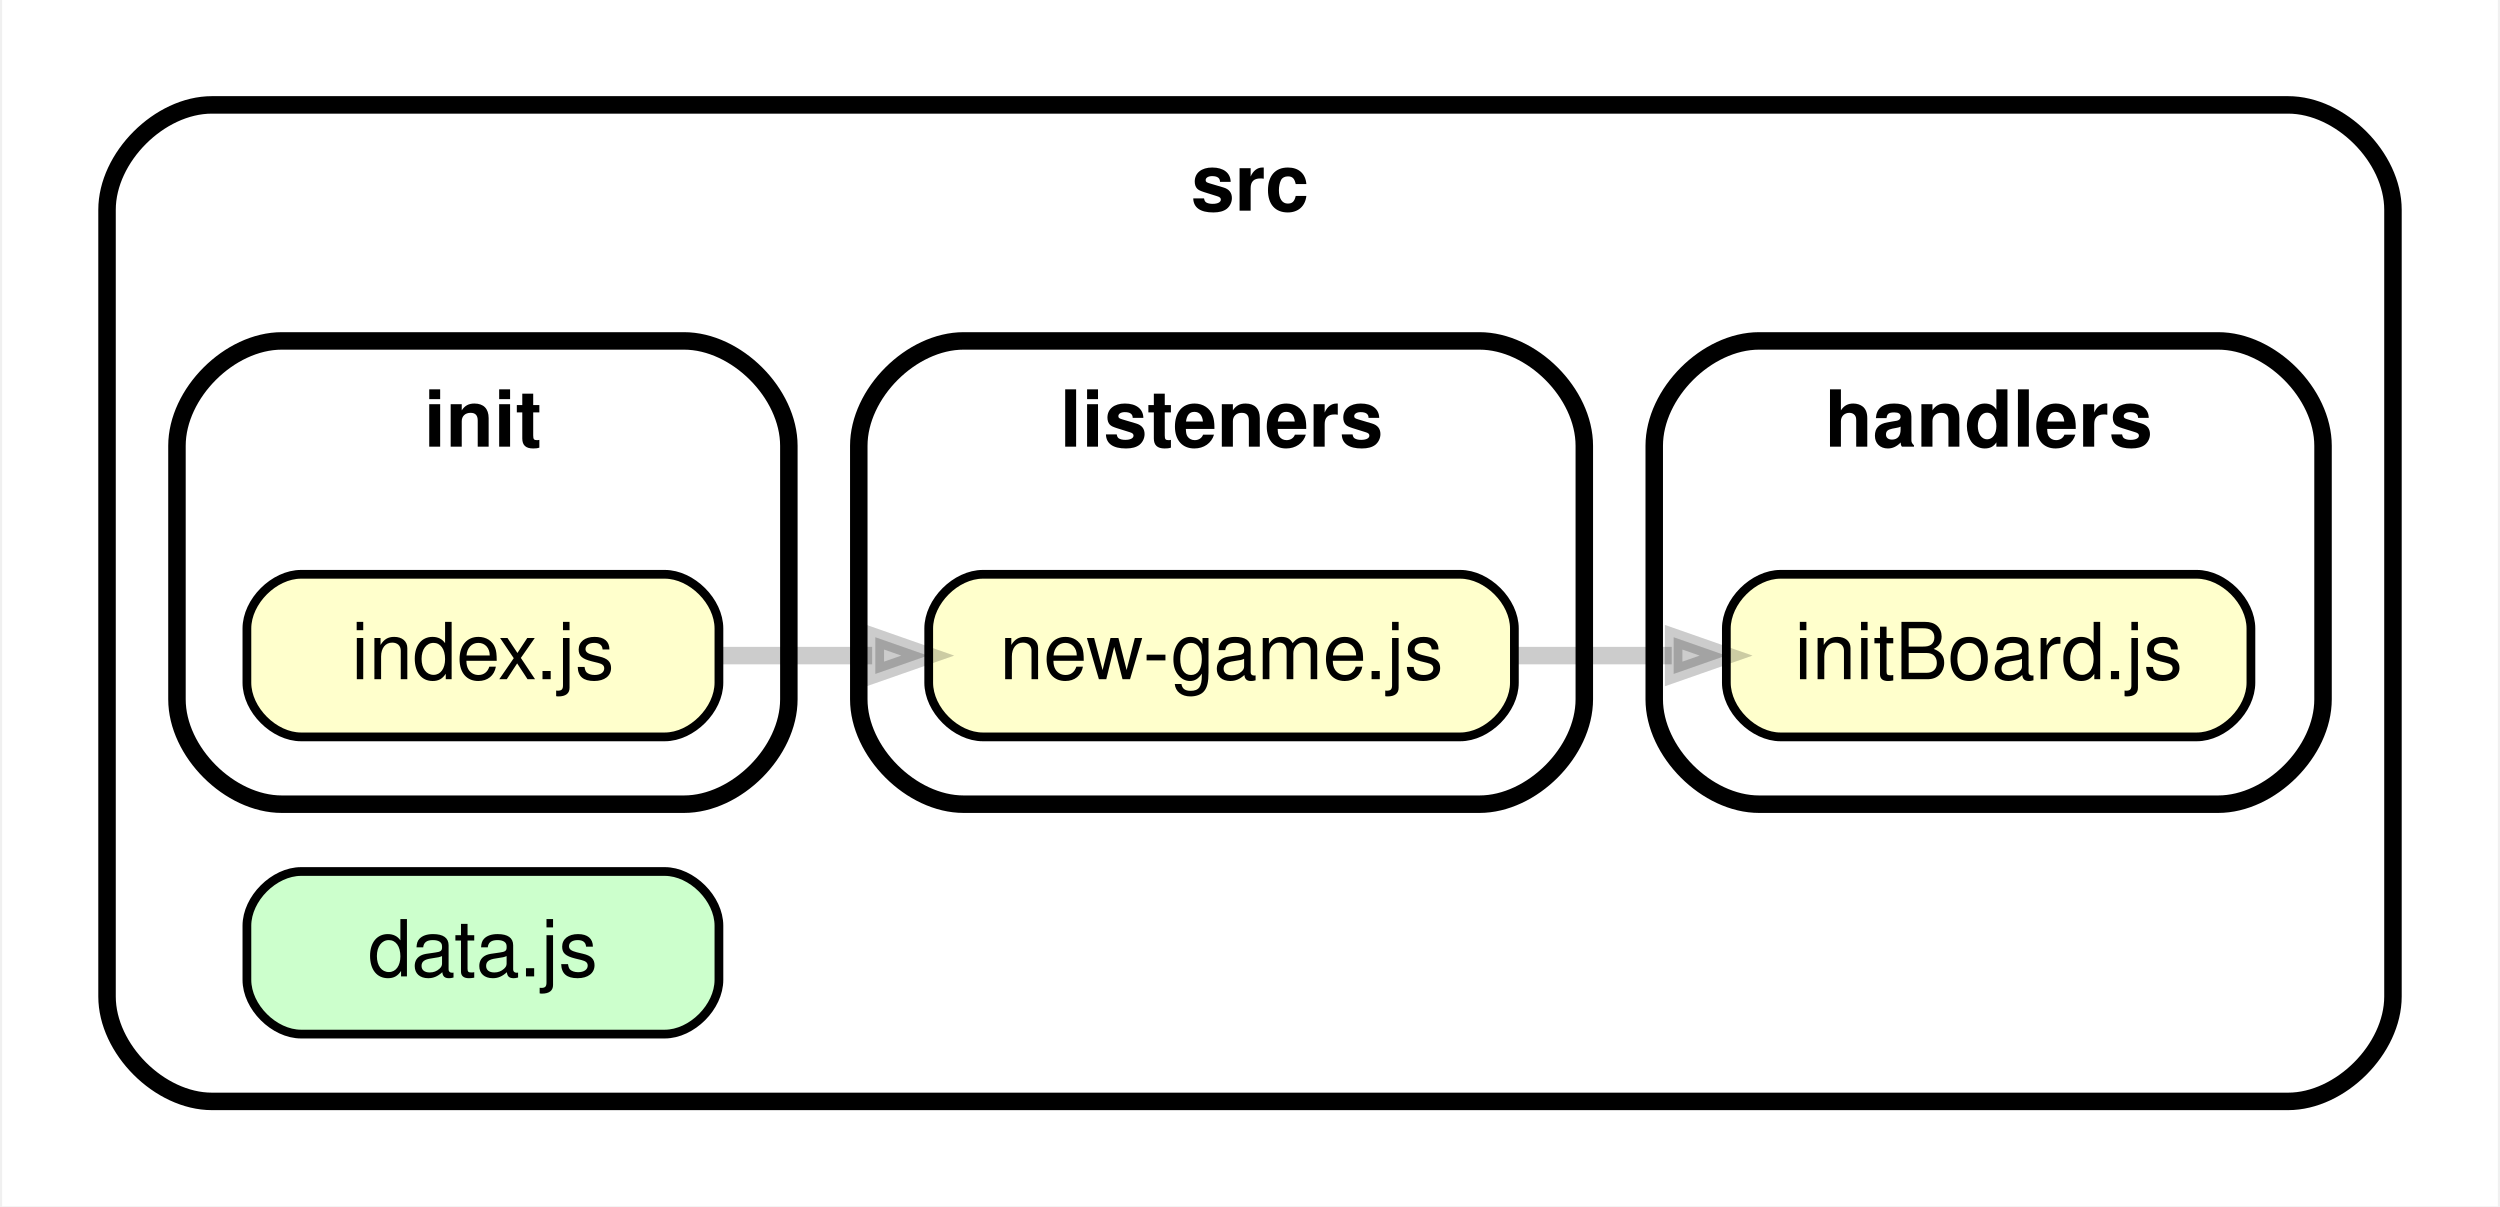
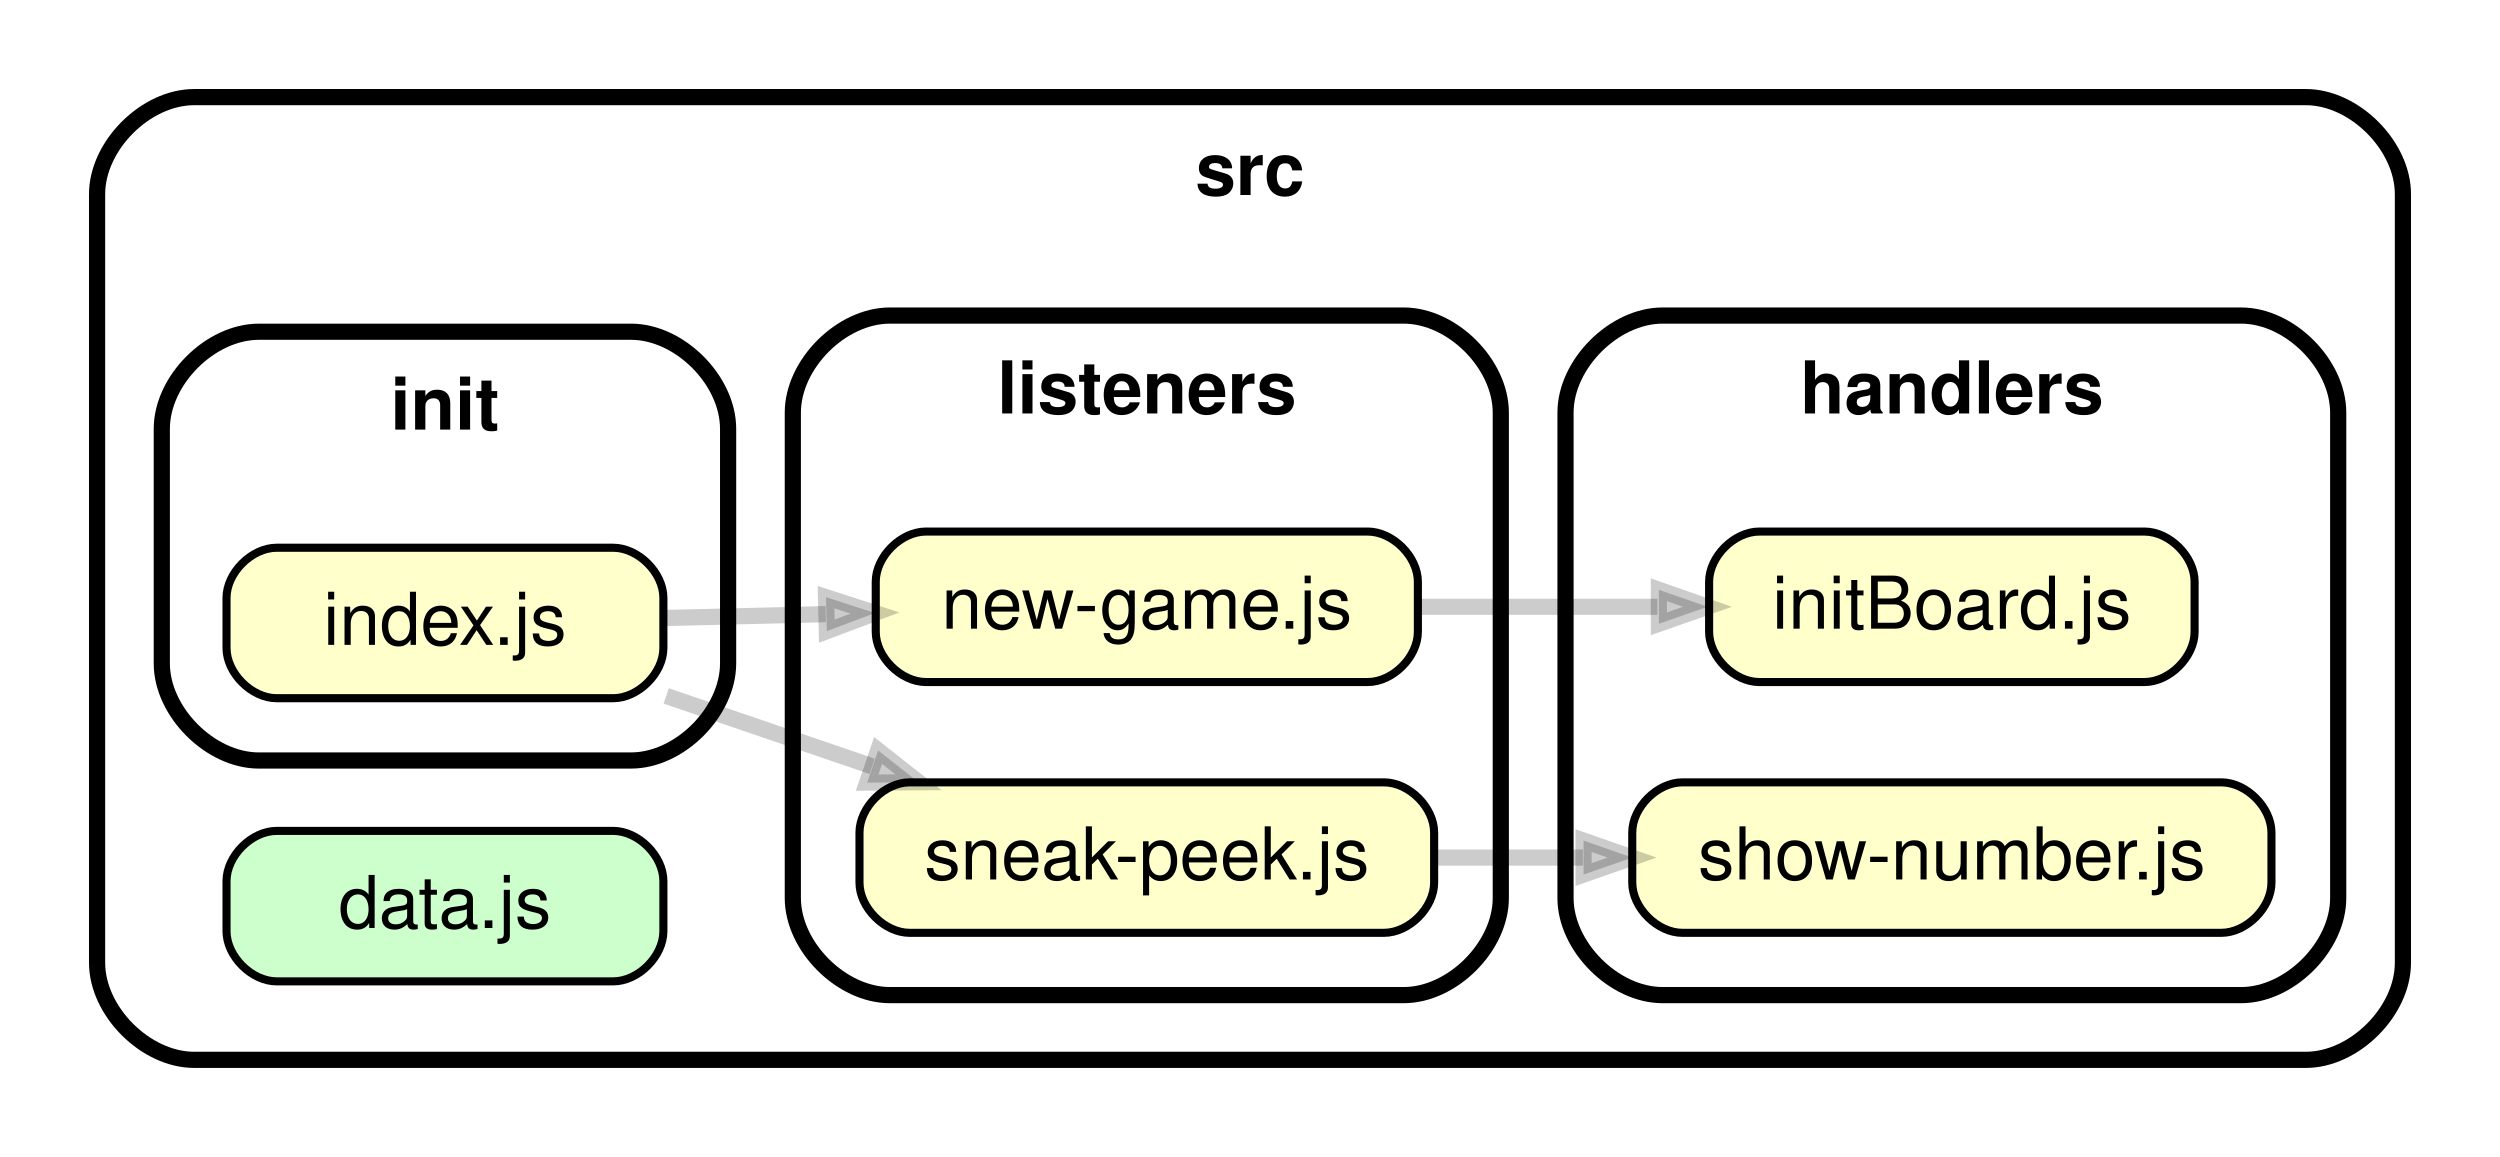
- <svg xmlns="http://www.w3.org/2000/svg" xmlns:xlink="http://www.w3.org/1999/xlink" width="286pt" height="138pt" viewBox="0.00 0.00 285.51 138.00">
-   <g id="graph0" class="graph" transform="scale(1 1) rotate(0) translate(4 134)">
-     <polygon fill="white" stroke="transparent" points="-4,4 -4,-134 281.51,-134 281.51,4 -4,4" />
+ <svg xmlns="http://www.w3.org/2000/svg" xmlns:xlink="http://www.w3.org/1999/xlink" width="309pt" height="143pt" viewBox="0.00 0.00 309.02 143.00">
+   <g id="graph0" class="graph" transform="scale(1 1) rotate(0) translate(4 139)">
+     <polygon fill="white" stroke="transparent" points="-4,4 -4,-139 305.02,-139 305.02,4 -4,4" />
    <g id="clust1" class="cluster">
-       <path fill="#ffffff" stroke="black" stroke-width="2" d="M20,-8C20,-8 257.51,-8 257.51,-8 263.51,-8 269.51,-14 269.51,-20 269.51,-20 269.51,-110 269.51,-110 269.51,-116 263.51,-122 257.51,-122 257.51,-122 20,-122 20,-122 14,-122 8,-116 8,-110 8,-110 8,-20 8,-20 8,-14 14,-8 20,-8" />
-       <text text-anchor="middle" x="138.75" y="-109.9" font-family="Helvetica,sans-Serif" font-weight="bold" font-size="9.00">src</text>
+       <path fill="#ffffff" stroke="black" stroke-width="2" d="M20,-8C20,-8 281.02,-8 281.02,-8 287.02,-8 293.02,-14 293.02,-20 293.02,-20 293.02,-115 293.02,-115 293.02,-121 287.02,-127 281.02,-127 281.02,-127 20,-127 20,-127 14,-127 8,-121 8,-115 8,-115 8,-20 8,-20 8,-14 14,-8 20,-8" />
+       <text text-anchor="middle" x="150.51" y="-114.9" font-family="Helvetica,sans-Serif" font-weight="bold" font-size="9.00">src</text>
    </g>
    <g id="clust2" class="cluster">
-       <path fill="#ffffff" stroke="black" stroke-width="2" d="M197,-42C197,-42 249.51,-42 249.51,-42 255.51,-42 261.51,-48 261.51,-54 261.51,-54 261.51,-83 261.51,-83 261.51,-89 255.51,-95 249.51,-95 249.51,-95 197,-95 197,-95 191,-95 185,-89 185,-83 185,-83 185,-54 185,-54 185,-48 191,-42 197,-42" />
-       <text text-anchor="middle" x="223.26" y="-82.9" font-family="Helvetica,sans-Serif" font-weight="bold" font-size="9.00">handlers</text>
+       <path fill="#ffffff" stroke="black" stroke-width="2" d="M201.51,-16C201.51,-16 273.02,-16 273.02,-16 279.02,-16 285.02,-22 285.02,-28 285.02,-28 285.02,-88 285.02,-88 285.02,-94 279.02,-100 273.02,-100 273.02,-100 201.51,-100 201.51,-100 195.51,-100 189.51,-94 189.51,-88 189.51,-88 189.51,-28 189.51,-28 189.51,-22 195.51,-16 201.51,-16" />
+       <text text-anchor="middle" x="237.26" y="-87.9" font-family="Helvetica,sans-Serif" font-weight="bold" font-size="9.00">handlers</text>
    </g>
    <g id="clust3" class="cluster">
-       <path fill="#ffffff" stroke="black" stroke-width="2" d="M28,-42C28,-42 74,-42 74,-42 80,-42 86,-48 86,-54 86,-54 86,-83 86,-83 86,-89 80,-95 74,-95 74,-95 28,-95 28,-95 22,-95 16,-89 16,-83 16,-83 16,-54 16,-54 16,-48 22,-42 28,-42" />
-       <text text-anchor="middle" x="51" y="-82.9" font-family="Helvetica,sans-Serif" font-weight="bold" font-size="9.00">init</text>
+       <path fill="#ffffff" stroke="black" stroke-width="2" d="M28,-45C28,-45 74,-45 74,-45 80,-45 86,-51 86,-57 86,-57 86,-86 86,-86 86,-92 80,-98 74,-98 74,-98 28,-98 28,-98 22,-98 16,-92 16,-86 16,-86 16,-57 16,-57 16,-51 22,-45 28,-45" />
+       <text text-anchor="middle" x="51" y="-85.9" font-family="Helvetica,sans-Serif" font-weight="bold" font-size="9.00">init</text>
    </g>
    <g id="clust4" class="cluster">
-       <path fill="#ffffff" stroke="black" stroke-width="2" d="M106,-42C106,-42 165,-42 165,-42 171,-42 177,-48 177,-54 177,-54 177,-83 177,-83 177,-89 171,-95 165,-95 165,-95 106,-95 106,-95 100,-95 94,-89 94,-83 94,-83 94,-54 94,-54 94,-48 100,-42 106,-42" />
-       <text text-anchor="middle" x="135.5" y="-82.9" font-family="Helvetica,sans-Serif" font-weight="bold" font-size="9.00">listeners</text>
+       <path fill="#ffffff" stroke="black" stroke-width="2" d="M106,-16C106,-16 169.51,-16 169.51,-16 175.51,-16 181.51,-22 181.51,-28 181.51,-28 181.51,-88 181.51,-88 181.51,-94 175.51,-100 169.51,-100 169.51,-100 106,-100 106,-100 100,-100 94,-94 94,-88 94,-88 94,-28 94,-28 94,-22 100,-16 106,-16" />
+       <text text-anchor="middle" x="137.76" y="-87.9" font-family="Helvetica,sans-Serif" font-weight="bold" font-size="9.00">listeners</text>
    </g>
    <g id="node1" class="node">
      <g id="a_node1">
        <a xlink:href="../src/data.js" xlink:title="data.js">
-           <path fill="#ccffcc" stroke="black" d="M71.8,-34.3C71.8,-34.3 30.2,-34.3 30.2,-34.3 27.1,-34.3 24,-31.2 24,-28.1 24,-28.1 24,-21.9 24,-21.9 24,-18.8 27.1,-15.7 30.2,-15.7 30.2,-15.7 71.8,-15.7 71.8,-15.7 74.9,-15.7 78,-18.8 78,-21.9 78,-21.9 78,-28.1 78,-28.1 78,-31.2 74.9,-34.3 71.8,-34.3" />
-           <text text-anchor="middle" x="51" y="-22.3" font-family="Helvetica,sans-Serif" font-size="9.00">data.js</text>
+           <path fill="#ccffcc" stroke="black" d="M71.8,-36.3C71.8,-36.3 30.2,-36.3 30.2,-36.3 27.1,-36.3 24,-33.2 24,-30.1 24,-30.1 24,-23.9 24,-23.9 24,-20.8 27.1,-17.7 30.2,-17.7 30.2,-17.7 71.8,-17.7 71.8,-17.7 74.9,-17.7 78,-20.8 78,-23.9 78,-23.9 78,-30.1 78,-30.1 78,-33.2 74.9,-36.3 71.8,-36.3" />
+           <text text-anchor="middle" x="51" y="-24.3" font-family="Helvetica,sans-Serif" font-size="9.00">data.js</text>
        </a>
      </g>
    </g>
    <g id="node2" class="node">
      <g id="a_node2">
        <a xlink:href="../src/handlers/initBoard.js" xlink:title="initBoard.js">
-           <path fill="#ffffcc" stroke="black" d="M247.06,-68.3C247.06,-68.3 199.45,-68.3 199.45,-68.3 196.35,-68.3 193.25,-65.2 193.25,-62.1 193.25,-62.1 193.25,-55.9 193.25,-55.9 193.25,-52.8 196.35,-49.7 199.45,-49.7 199.45,-49.7 247.06,-49.7 247.06,-49.7 250.16,-49.7 253.26,-52.8 253.26,-55.9 253.26,-55.9 253.26,-62.1 253.26,-62.1 253.26,-65.2 250.16,-68.3 247.06,-68.3" />
-           <text text-anchor="middle" x="223.26" y="-56.3" font-family="Helvetica,sans-Serif" font-size="9.00">initBoard.js</text>
+           <path fill="#ffffcc" stroke="black" d="M261.07,-73.3C261.07,-73.3 213.46,-73.3 213.46,-73.3 210.36,-73.3 207.26,-70.2 207.26,-67.1 207.26,-67.1 207.26,-60.9 207.26,-60.9 207.26,-57.8 210.36,-54.7 213.46,-54.7 213.46,-54.7 261.07,-54.7 261.07,-54.7 264.17,-54.7 267.27,-57.8 267.27,-60.9 267.27,-60.9 267.27,-67.1 267.27,-67.1 267.27,-70.2 264.17,-73.3 261.07,-73.3" />
+           <text text-anchor="middle" x="237.26" y="-61.3" font-family="Helvetica,sans-Serif" font-size="9.00">initBoard.js</text>
        </a>
      </g>
    </g>
    <g id="node3" class="node">
      <g id="a_node3">
-         <a xlink:href="../src/init/index.js" xlink:title="index.js">
-           <path fill="#ffffcc" stroke="black" d="M71.8,-68.3C71.8,-68.3 30.2,-68.3 30.2,-68.3 27.1,-68.3 24,-65.2 24,-62.1 24,-62.1 24,-55.9 24,-55.9 24,-52.8 27.1,-49.7 30.2,-49.7 30.2,-49.7 71.8,-49.7 71.8,-49.7 74.9,-49.7 78,-52.8 78,-55.9 78,-55.9 78,-62.1 78,-62.1 78,-65.2 74.9,-68.3 71.8,-68.3" />
-           <text text-anchor="middle" x="51" y="-56.3" font-family="Helvetica,sans-Serif" font-size="9.00">index.js</text>
+         <a xlink:href="../src/handlers/show-number.js" xlink:title="show-number.js">
+           <path fill="#ffffcc" stroke="black" d="M270.57,-42.3C270.57,-42.3 203.96,-42.3 203.96,-42.3 200.86,-42.3 197.76,-39.2 197.76,-36.1 197.76,-36.1 197.76,-29.9 197.76,-29.9 197.76,-26.8 200.86,-23.7 203.96,-23.7 203.96,-23.7 270.57,-23.7 270.57,-23.7 273.67,-23.7 276.77,-26.8 276.77,-29.9 276.77,-29.9 276.77,-36.1 276.77,-36.1 276.77,-39.2 273.67,-42.3 270.57,-42.3" />
+           <text text-anchor="middle" x="237.26" y="-30.3" font-family="Helvetica,sans-Serif" font-size="9.00">show-number.js</text>
        </a>
      </g>
    </g>
    <g id="node4" class="node">
      <g id="a_node4">
+         <a xlink:href="../src/init/index.js" xlink:title="index.js">
+           <path fill="#ffffcc" stroke="black" d="M71.8,-71.3C71.8,-71.3 30.2,-71.3 30.2,-71.3 27.1,-71.3 24,-68.2 24,-65.1 24,-65.1 24,-58.9 24,-58.9 24,-55.8 27.1,-52.7 30.2,-52.7 30.2,-52.7 71.8,-52.7 71.8,-52.7 74.9,-52.7 78,-55.8 78,-58.9 78,-58.9 78,-65.1 78,-65.1 78,-68.2 74.9,-71.3 71.8,-71.3" />
+           <text text-anchor="middle" x="51" y="-59.3" font-family="Helvetica,sans-Serif" font-size="9.00">index.js</text>
+         </a>
+       </g>
+     </g>
+     <g id="node5" class="node">
+       <g id="a_node5">
        <a xlink:href="../src/listeners/new-game.js" xlink:title="new-game.js">
-           <path fill="#ffffcc" stroke="black" d="M162.8,-68.3C162.8,-68.3 108.2,-68.3 108.2,-68.3 105.1,-68.3 102,-65.2 102,-62.1 102,-62.1 102,-55.9 102,-55.9 102,-52.8 105.1,-49.7 108.2,-49.7 108.2,-49.7 162.8,-49.7 162.8,-49.7 165.9,-49.7 169,-52.8 169,-55.9 169,-55.9 169,-62.1 169,-62.1 169,-65.2 165.9,-68.3 162.8,-68.3" />
-           <text text-anchor="middle" x="135.5" y="-56.3" font-family="Helvetica,sans-Serif" font-size="9.00">new-game.js</text>
+           <path fill="#ffffcc" stroke="black" d="M165.06,-73.3C165.06,-73.3 110.45,-73.3 110.45,-73.3 107.35,-73.3 104.25,-70.2 104.25,-67.1 104.25,-67.1 104.25,-60.9 104.25,-60.9 104.25,-57.8 107.35,-54.7 110.45,-54.7 110.45,-54.7 165.06,-54.7 165.06,-54.7 168.16,-54.7 171.26,-57.8 171.26,-60.9 171.26,-60.9 171.26,-67.1 171.26,-67.1 171.26,-70.2 168.16,-73.3 165.06,-73.3" />
+           <text text-anchor="middle" x="137.76" y="-61.3" font-family="Helvetica,sans-Serif" font-size="9.00">new-game.js</text>
        </a>
      </g>
    </g>
    <g id="edge1" class="edge">
-       <path fill="none" stroke="#000000" stroke-width="2" stroke-opacity="0.2" d="M78.1,-59C83.65,-59 89.62,-59 95.53,-59" />
-       <polygon fill="#000000" fill-opacity="0.2" stroke="#000000" stroke-width="2" stroke-opacity="0.2" points="95.89,-61.1 101.89,-59 95.89,-56.9 95.89,-61.1" />
+       <path fill="none" stroke="#000000" stroke-width="2" stroke-opacity="0.2" d="M78.35,-62.62C84.6,-62.77 91.4,-62.93 98.07,-63.09" />
+       <polygon fill="#000000" fill-opacity="0.2" stroke="#000000" stroke-width="2" stroke-opacity="0.2" points="98.1,-65.19 104.15,-63.23 98.2,-60.99 98.1,-65.19" />
+     </g>
+     <g id="node6" class="node">
+       <g id="a_node6">
+         <a xlink:href="../src/listeners/sneak-peek.js" xlink:title="sneak-peek.js">
+           <path fill="#ffffcc" stroke="black" d="M167.07,-42.3C167.07,-42.3 108.44,-42.3 108.44,-42.3 105.34,-42.3 102.24,-39.2 102.24,-36.1 102.24,-36.1 102.24,-29.9 102.24,-29.9 102.24,-26.8 105.34,-23.7 108.44,-23.7 108.44,-23.7 167.07,-23.7 167.07,-23.7 170.17,-23.7 173.27,-26.8 173.27,-29.9 173.27,-29.9 173.27,-36.1 173.27,-36.1 173.27,-39.2 170.17,-42.3 167.07,-42.3" />
+           <text text-anchor="middle" x="137.76" y="-30.3" font-family="Helvetica,sans-Serif" font-size="9.00">sneak-peek.js</text>
+         </a>
+       </g>
    </g>
    <g id="edge2" class="edge">
-       <path fill="none" stroke="#000000" stroke-width="2" stroke-opacity="0.2" d="M169.41,-59C175.17,-59 181.18,-59 187,-59" />
-       <polygon fill="#000000" fill-opacity="0.2" stroke="#000000" stroke-width="2" stroke-opacity="0.2" points="187.22,-61.1 193.22,-59 187.22,-56.9 187.22,-61.1" />
+       <path fill="none" stroke="#000000" stroke-width="2" stroke-opacity="0.2" d="M78.35,-52.98C86.41,-50.23 95.37,-47.16 103.8,-44.28" />
+       <polygon fill="#000000" fill-opacity="0.2" stroke="#000000" stroke-width="2" stroke-opacity="0.2" points="104.54,-46.24 109.54,-42.31 103.19,-42.27 104.54,-46.24" />
+     </g>
+     <g id="edge3" class="edge">
+       <path fill="none" stroke="#000000" stroke-width="2" stroke-opacity="0.2" d="M171.5,-64C180.94,-64 191.28,-64 200.87,-64" />
+       <polygon fill="#000000" fill-opacity="0.2" stroke="#000000" stroke-width="2" stroke-opacity="0.2" points="201.05,-66.1 207.05,-64 201.05,-61.9 201.05,-66.1" />
+     </g>
+     <g id="edge4" class="edge">
+       <path fill="none" stroke="#000000" stroke-width="2" stroke-opacity="0.2" d="M173.41,-33C179.32,-33 185.53,-33 191.66,-33" />
+       <polygon fill="#000000" fill-opacity="0.2" stroke="#000000" stroke-width="2" stroke-opacity="0.2" points="191.74,-35.1 197.74,-33 191.74,-30.9 191.74,-35.1" />
    </g>
  </g>
</svg>
